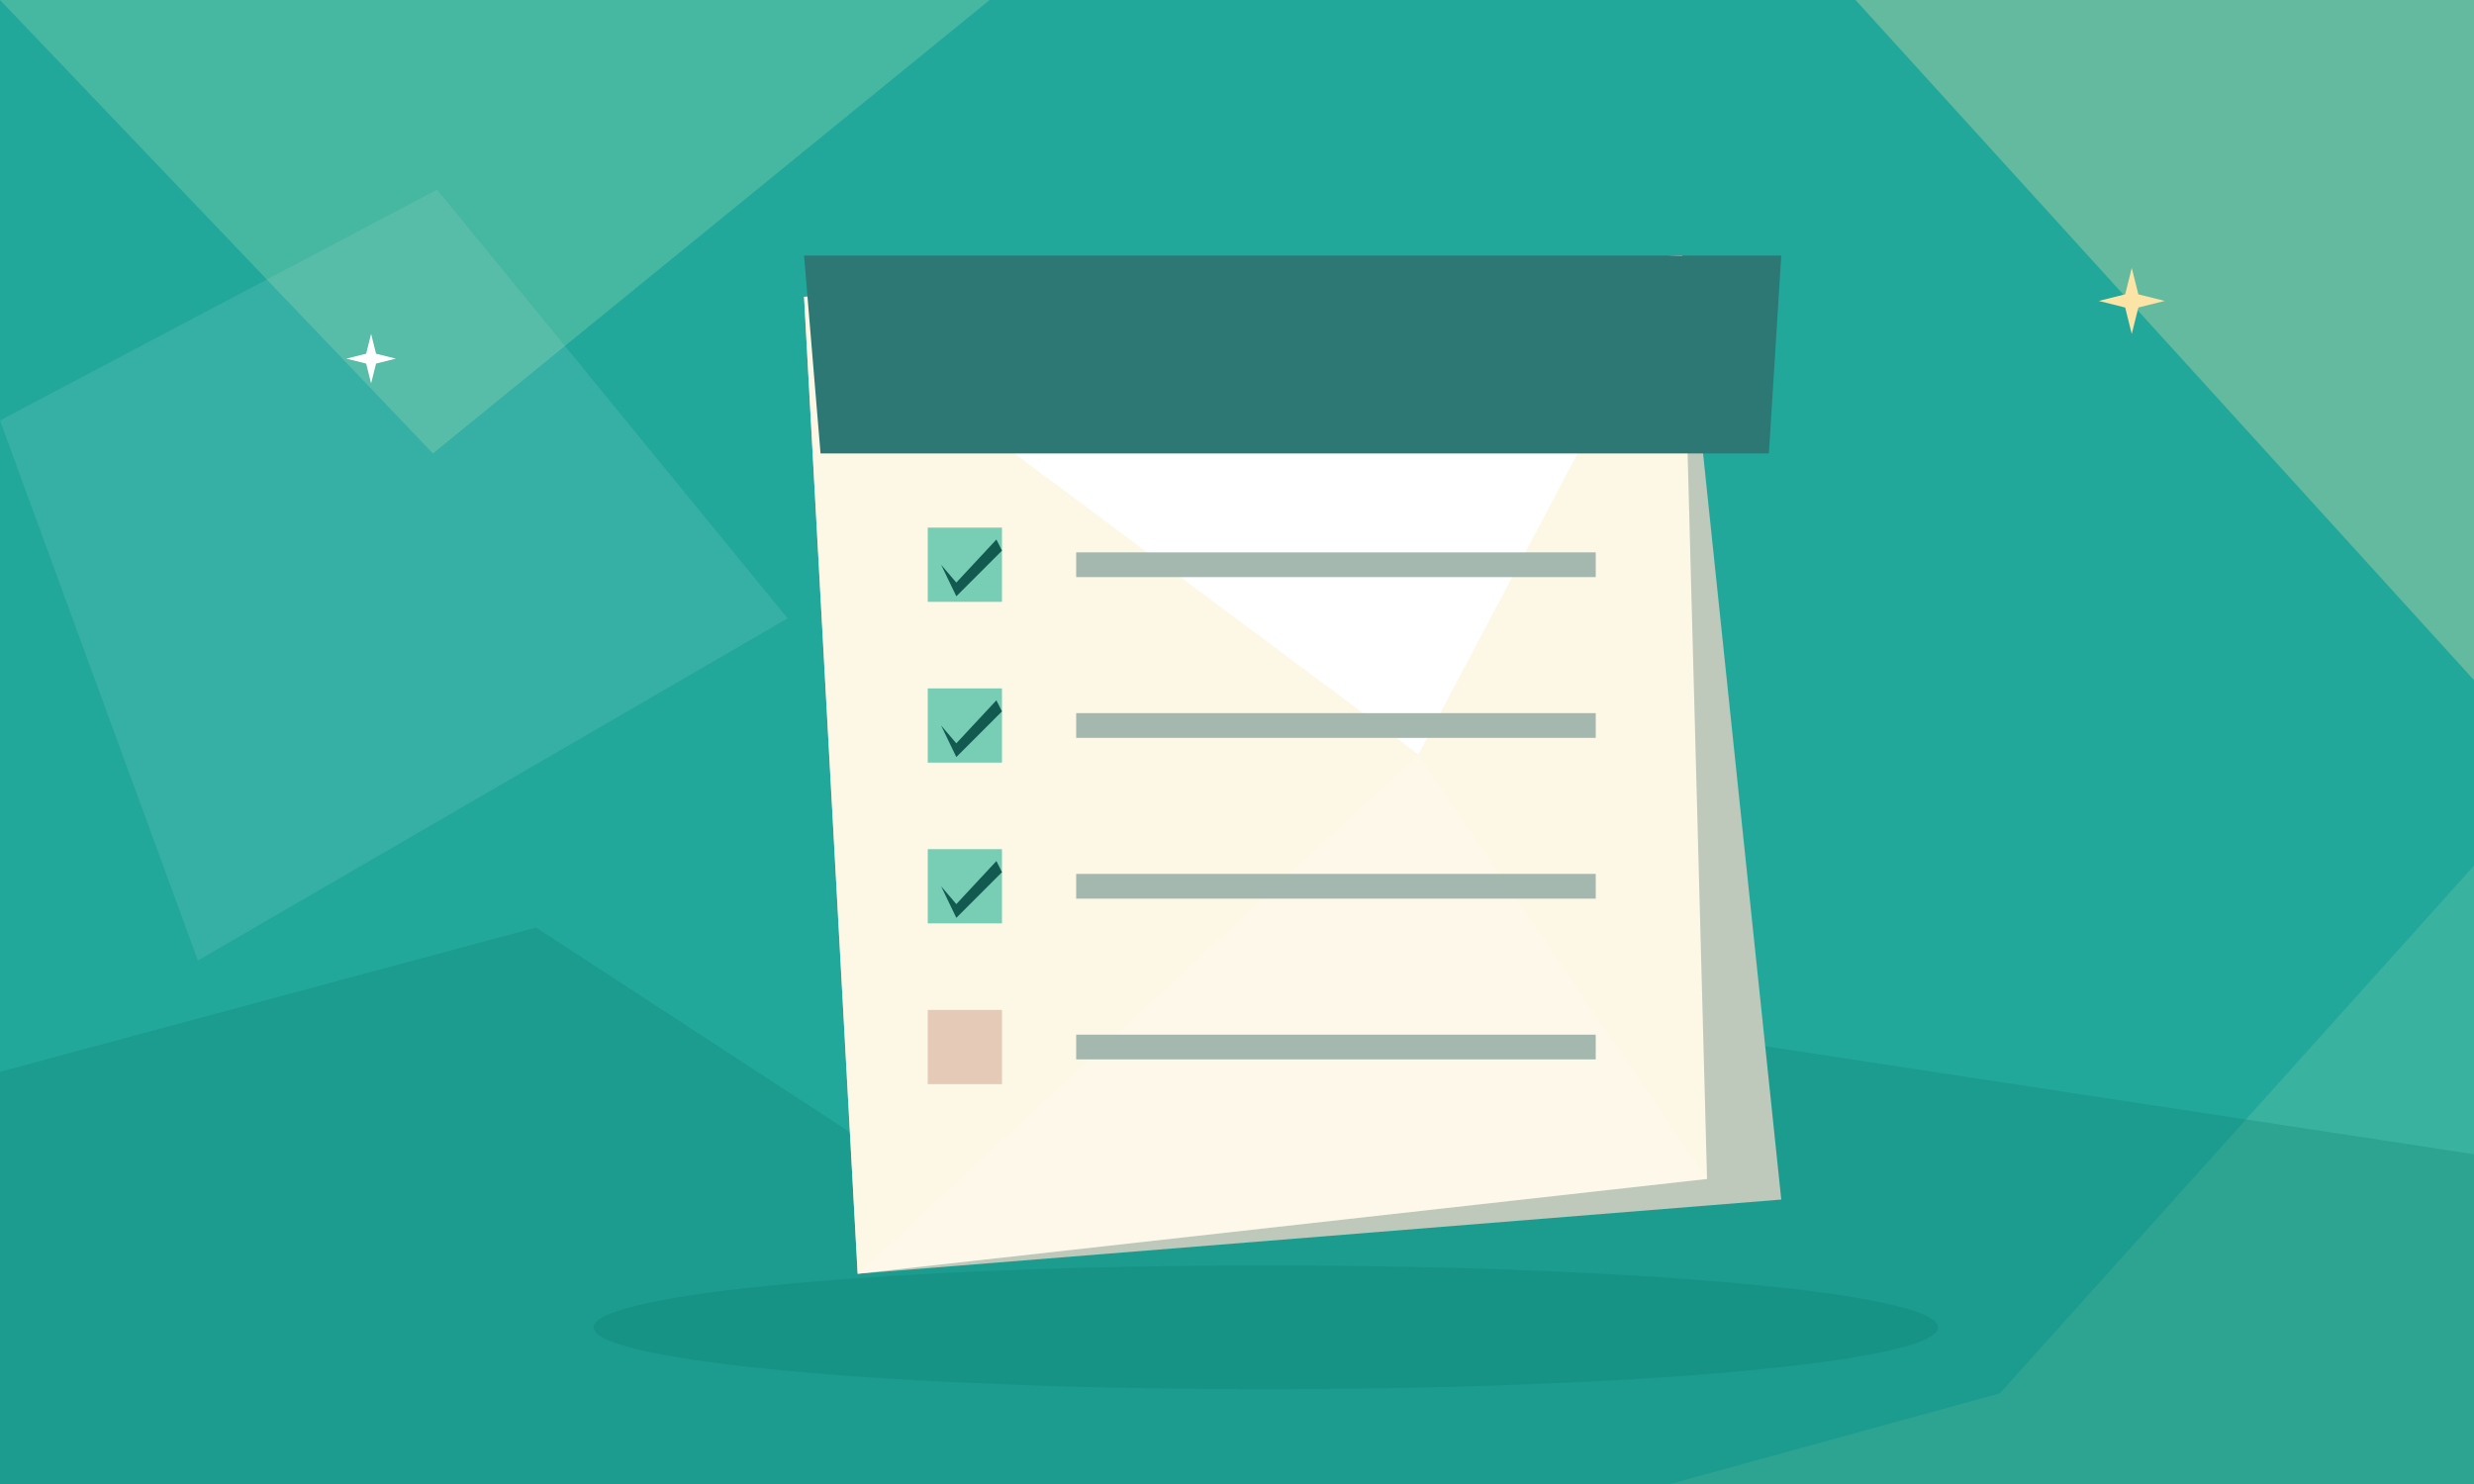
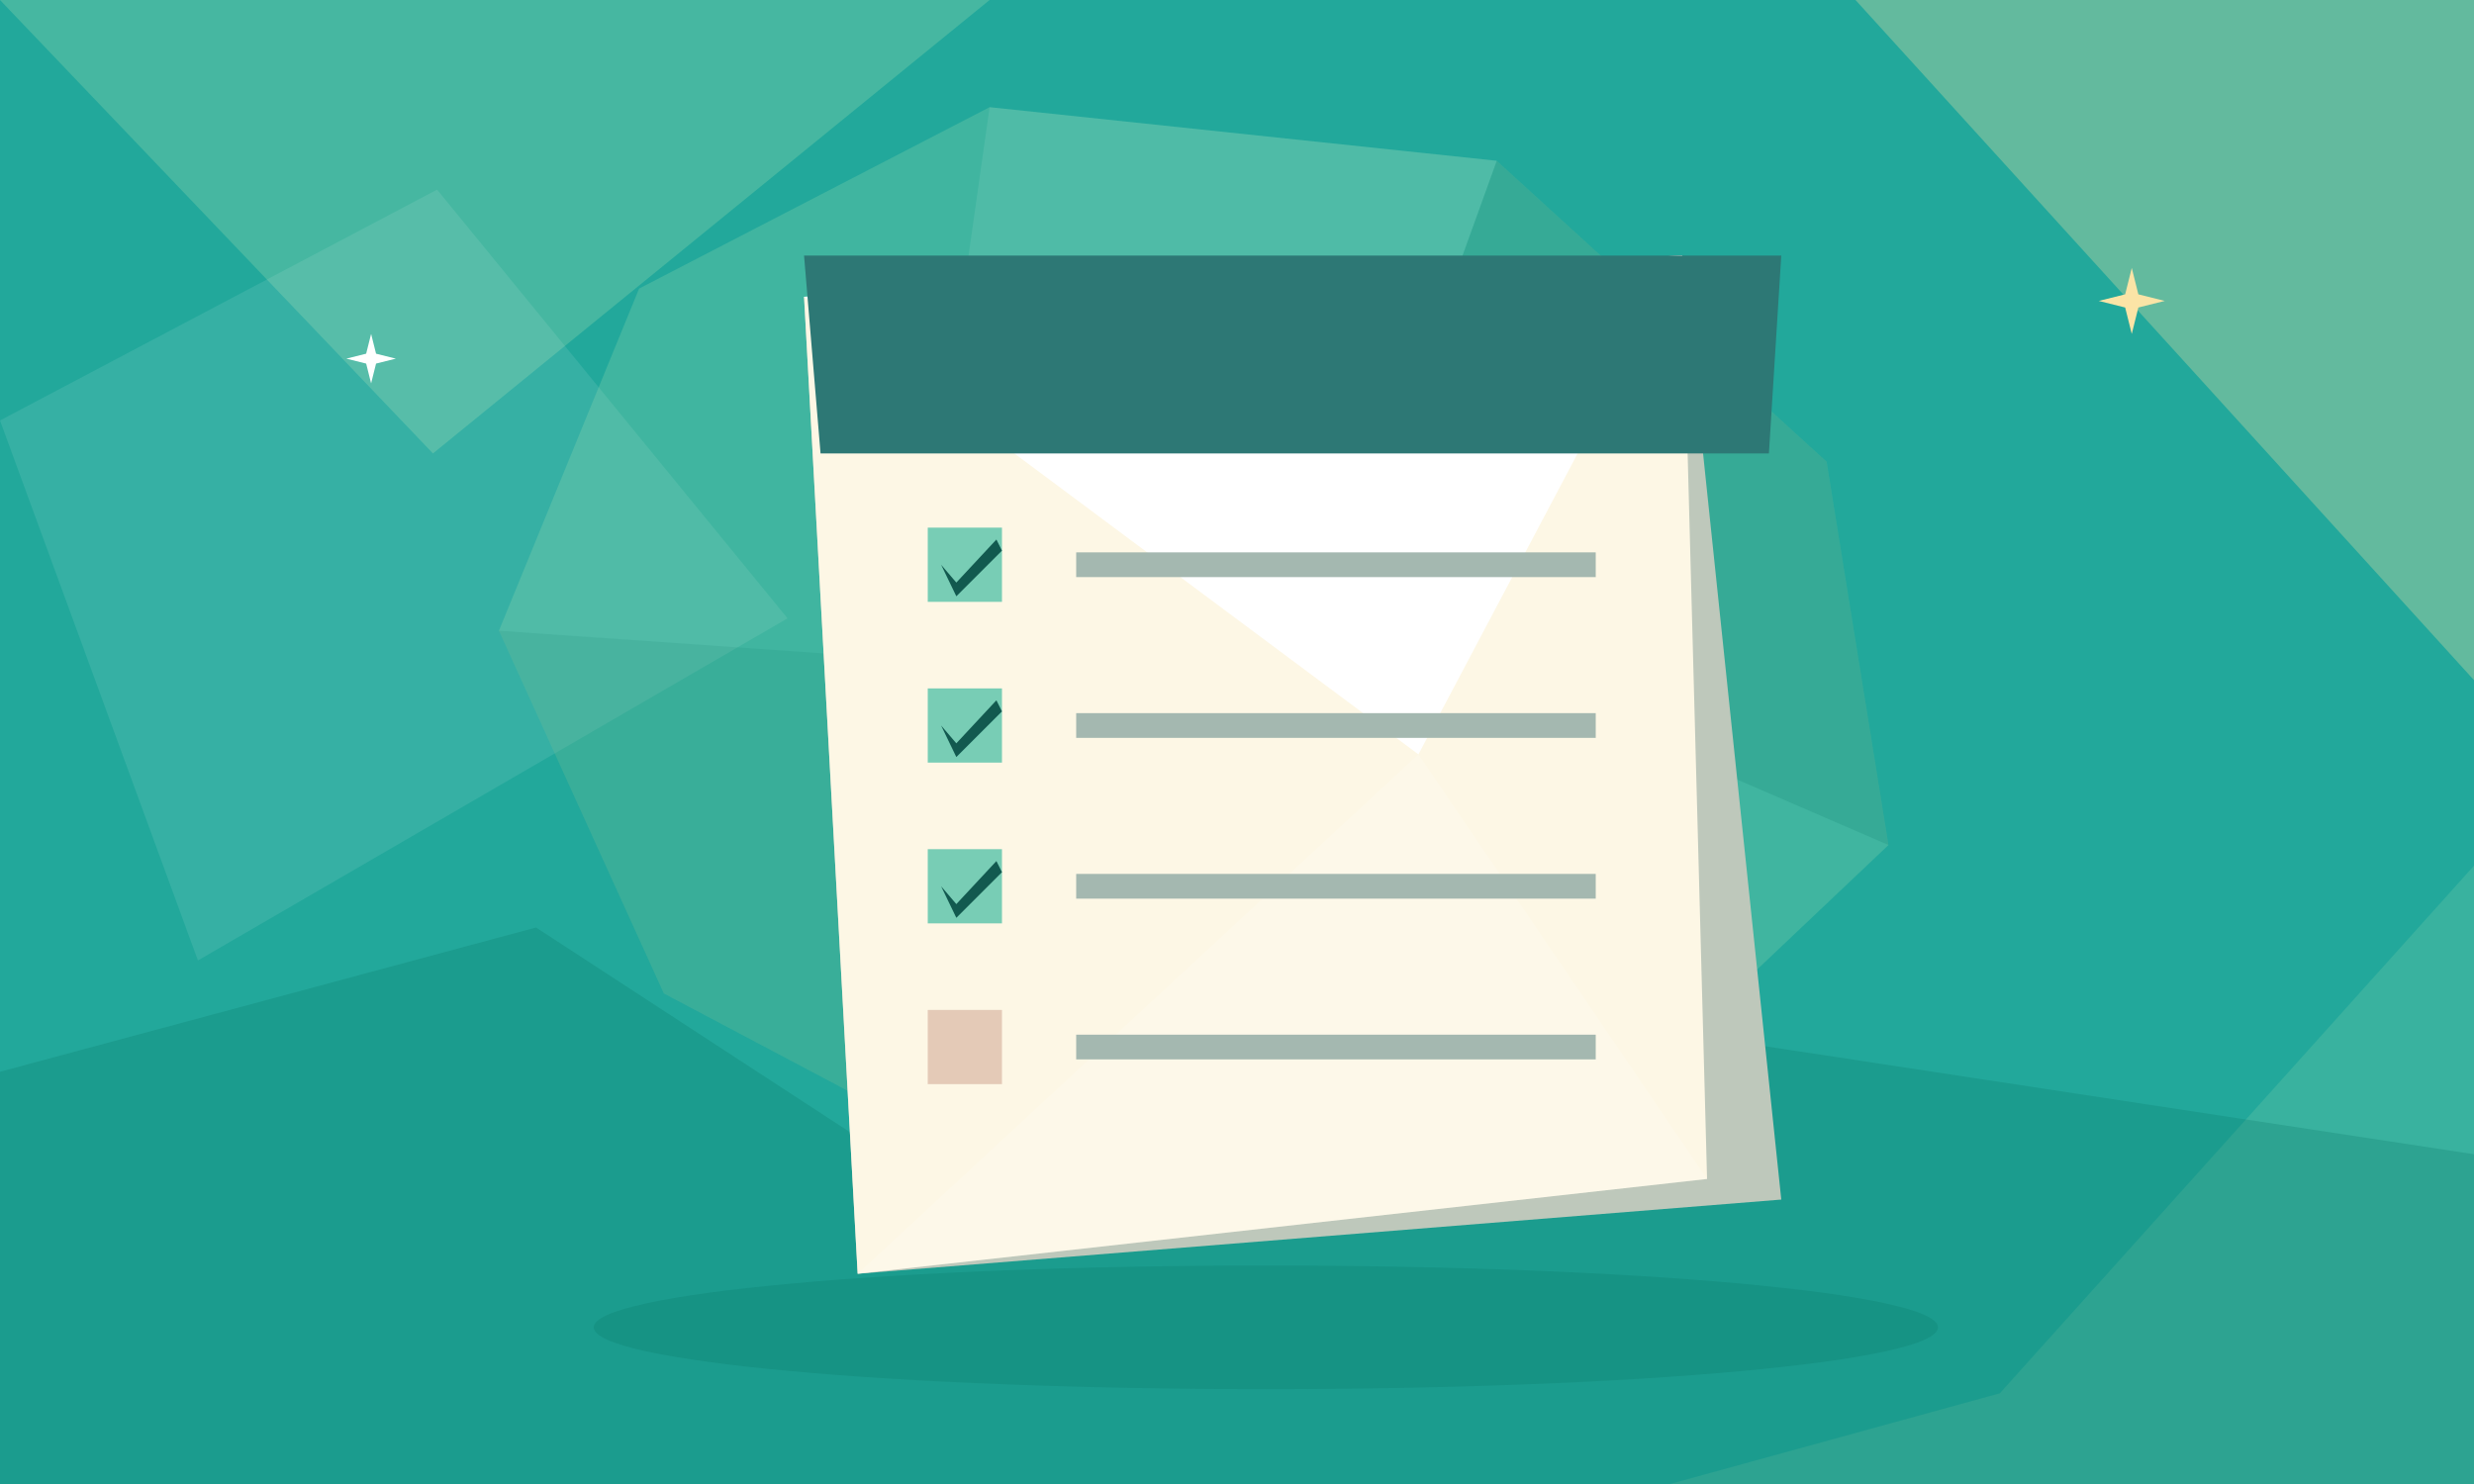
<svg xmlns="http://www.w3.org/2000/svg" width="600" height="360" viewBox="0 0 600 360" role="img" aria-labelledby="title desc">
  <rect width="600" height="360" fill="#22A89B" />
  <polygon points="0,0 240,0 105,110" fill="#B2E5B3" opacity=".25" />
  <polygon points="600,0 450,0 600,165" fill="#FBE4A6" opacity=".3" />
  <polygon points="0,102 106,46 191,150 48,233" fill="#fff" opacity=".09" />
  <polygon points="485,338 600,210 600,360 405,360" fill="#B2E5B3" opacity=".16" />
-   <polygon points="NaN,NaN NaN,NaN NaN,NaN NaN,NaN NaN,NaN NaN,NaN NaN,NaN NaN,NaN NaN,NaN NaN,NaN NaN,NaN" fill="#B2E5B3" />
+   <polygon points="155,70 240,26 363,39 443,112 458,205 382,277 263,295 161,241 121,153" fill="#B2E5B3" opacity=".21" />
+   <polygon points="240,26 363,39 324,147 221,160" fill="#FFFFFF" opacity=".08" />
+   <polygon points="121,153 221,160 263,295 161,241" fill="#087666" opacity=".12" />
  <g opacity=".17">
-     <polygon points="NaN,NaN NaN,NaN NaN,NaN NaN,NaN NaN,NaN NaN,NaN NaN,NaN NaN,NaN NaN,NaN NaN,NaN NaN,NaN" fill="#087666" />
+     <polygon points="363,39 443,112 458,205 324,147" fill="#087666" />
+     <polygon points="263,295 324,147 382,277" fill="#087666" opacity=".65" />
  </g>
  <polygon points="0,260 130,225 245,300 390,248 600,280 600,360 0,360" fill="#087666" opacity=".25" />
  <ellipse cx="307" cy="322" rx="163" ry="15" fill="#087666" opacity=".25" />
  <polygon points="195,72 408,62 432,291 208,309" fill="#BEC8BB" />
  <polygon points="195,72 408,62 414,286 208,309" fill="#FDF7E5" />
  <polygon points="195,72 408,62 344,183" fill="#FFFFFF" />
  <polygon points="208,309 414,286 344,183" fill="#fff" opacity=".15" />
  <polygon points="195,62 432,62 429,110 199,110" fill="#2D7875" />
  <polygon points="243,146 225,146 225,128 243,128" fill="#78CDB5" />
  <polygon points="228.24,137 231.93,141.32 241.65,130.88 243,133.58 231.93,144.65" fill="#12594F" />
  <path d="M264 137L384 137" fill="none" stroke="#A4B8B0" stroke-width="6" stroke-linecap="square" />
  <polygon points="243,185 225,185 225,167 243,167" fill="#78CDB5" />
  <polygon points="228.24,176 231.93,180.32 241.65,169.88 243,172.58 231.93,183.65" fill="#12594F" />
  <path d="M264 176L384 176" fill="none" stroke="#A4B8B0" stroke-width="6" stroke-linecap="square" />
  <polygon points="243,224 225,224 225,206 243,206" fill="#78CDB5" />
  <polygon points="228.24,215 231.93,219.32 241.65,208.88 243,211.58 231.93,222.65" fill="#12594F" />
  <path d="M264 215L384 215" fill="none" stroke="#A4B8B0" stroke-width="6" stroke-linecap="square" />
  <polygon points="243,263 225,263 225,245 243,245" fill="#E4CAB7" />
  <path d="M264 254L384 254" fill="none" stroke="#A4B8B0" stroke-width="6" stroke-linecap="square" />
  <polygon points="517,65 518.6,71.4 525,73 518.6,74.6 517,81 515.4,74.6 509,73 515.4,71.4" fill="#FBE4A6" />
  <polygon points="90,81 91.2,85.8 96,87 91.2,88.2 90,93 88.8,88.2 84,87 88.8,85.8" fill="#fff" />
</svg>
